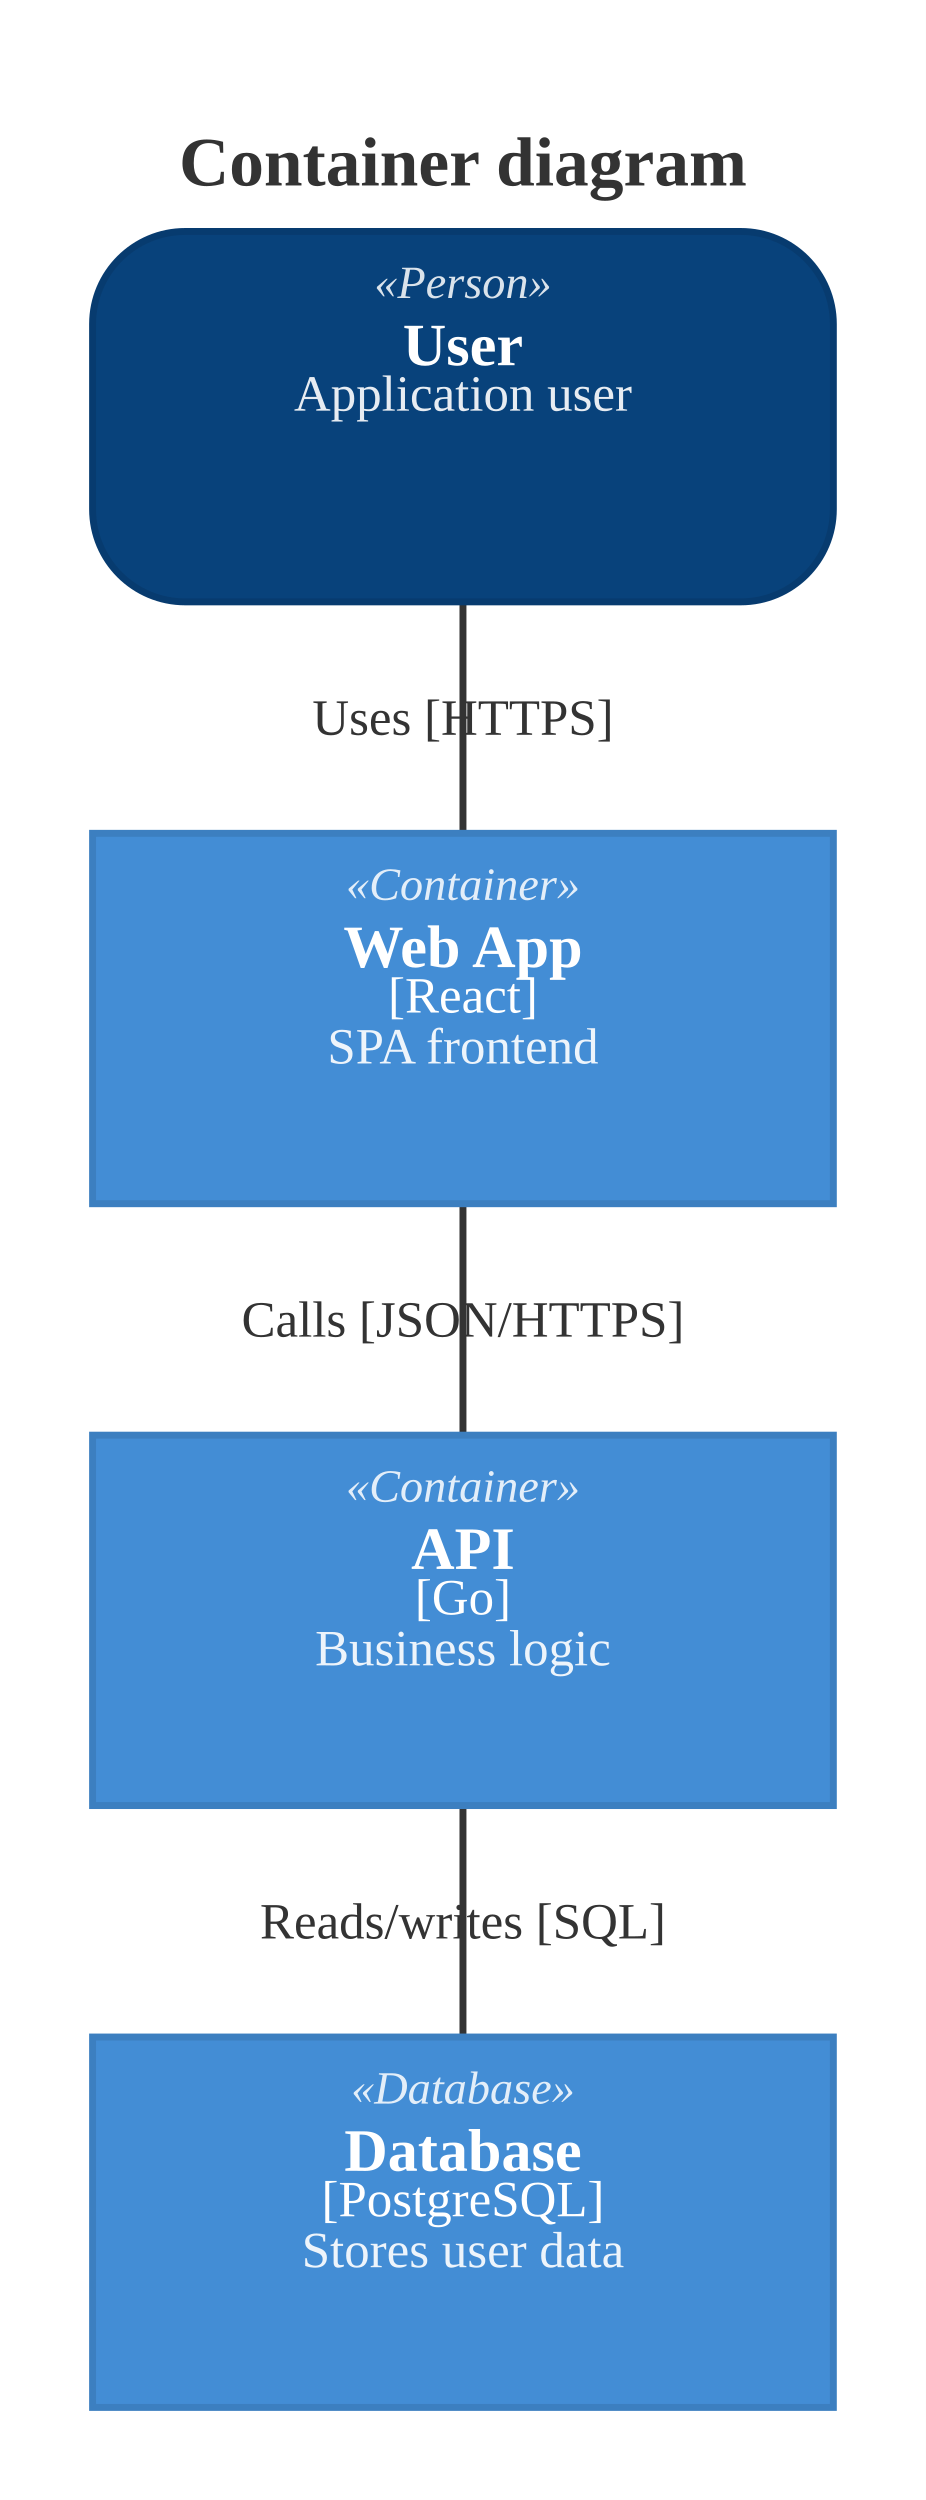
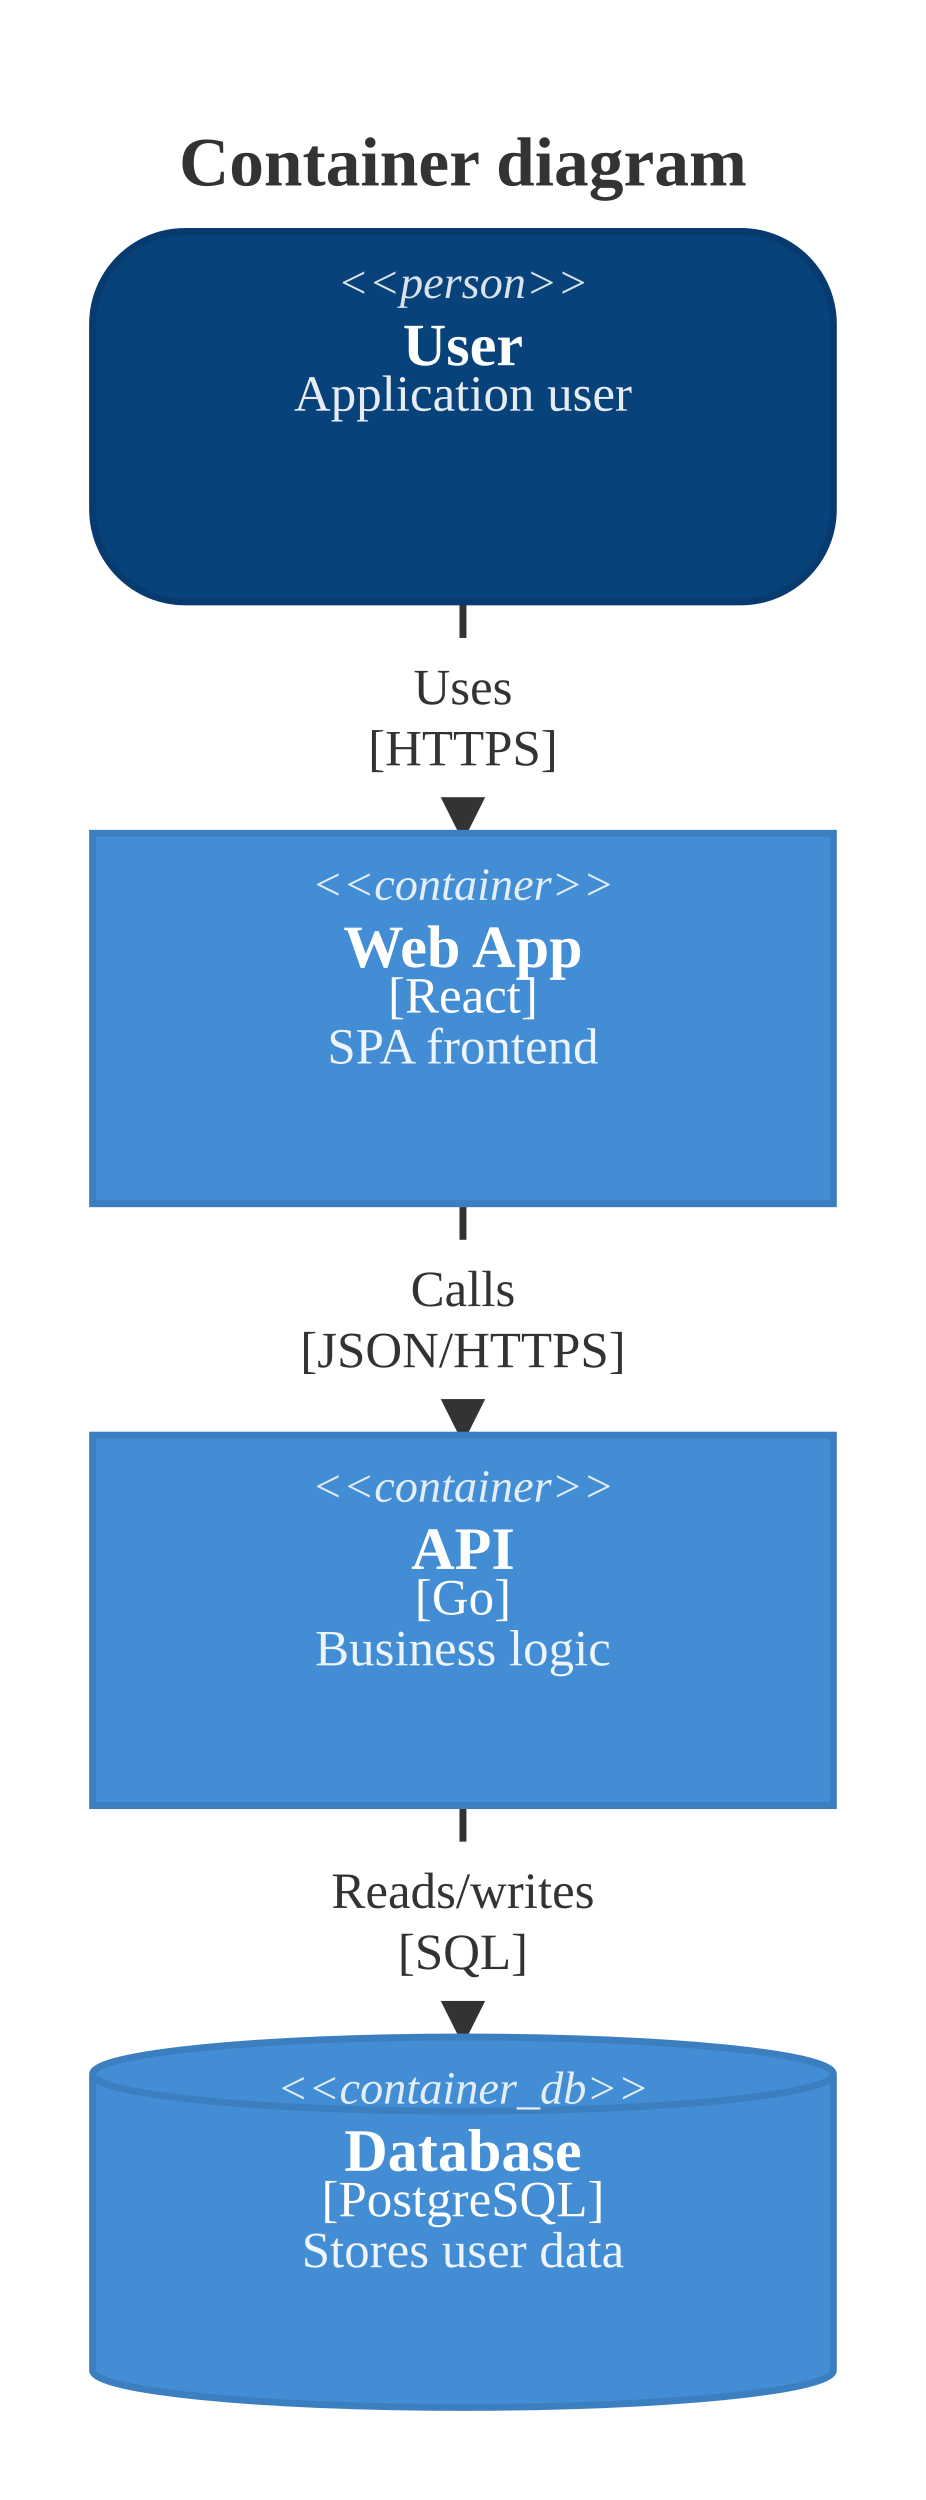
<svg xmlns="http://www.w3.org/2000/svg" viewBox="0 0 200.00 540.00">
  <defs>
-     <marker id="c4-arrow" viewBox="0 0 10 10" refX="9.00" refY="5.00" markerWidth="8.00" markerHeight="8.00" orient="auto">
+     <marker id="c4-arrow" viewBox="0 0 10 10" refX="9.00" refY="5.00" markerWidth="12.00" markerHeight="12.00" orient="auto">
      <polygon points="0,0 10,5 0,10" style="fill:#333" />
    </marker>
  </defs>
  <rect x="0.00" y="0.00" width="200.00" height="540.00" style="fill:#fff;stroke:none" />
  <text x="100.00" y="35.00" text-anchor="middle" dominant-baseline="central" style="fill:#333;font-size:15px;font-weight:bold">Container diagram</text>
-   <line x1="100.00" y1="350.00" x2="100.00" y2="480.00" style="stroke:#333;stroke-width:1.5;fill:none" marker-end="url(#c4-arrow)" />
-   <text x="100.00" y="415.00" text-anchor="middle" dominant-baseline="central" style="fill:#333;font-size:11px">Reads/writes [SQL]</text>
-   <line x1="100.00" y1="90.00" x2="100.00" y2="220.00" style="stroke:#333;stroke-width:1.5;fill:none" marker-end="url(#c4-arrow)" />
-   <text x="100.00" y="155.00" text-anchor="middle" dominant-baseline="central" style="fill:#333;font-size:11px">Uses [HTTPS]</text>
-   <line x1="100.00" y1="220.00" x2="100.00" y2="350.00" style="stroke:#333;stroke-width:1.5;fill:none" marker-end="url(#c4-arrow)" />
-   <text x="100.00" y="285.00" text-anchor="middle" dominant-baseline="central" style="fill:#333;font-size:11px">Calls [JSON/HTTPS]</text>
+   <line x1="100.00" y1="390.00" x2="100.00" y2="440.00" style="stroke:#333;stroke-width:1.5;fill:none" marker-end="url(#c4-arrow)" />
+   <rect x="64.04" y="397.80" width="71.92" height="34.40" rx="3.00" ry="3.00" style="fill:#fff;stroke:none" />
+   <text x="100.00" y="408.40" text-anchor="middle" dominant-baseline="central" style="fill:#333;font-size:11px">Reads/writes</text>
+   <text x="100.00" y="421.60" text-anchor="middle" dominant-baseline="central" style="fill:#333;font-size:11px">[SQL]</text>
+   <line x1="100.00" y1="130.00" x2="100.00" y2="180.00" style="stroke:#333;stroke-width:1.5;fill:none" marker-end="url(#c4-arrow)" />
+   <rect x="74.91" y="137.80" width="50.19" height="34.40" rx="3.00" ry="3.00" style="fill:#fff;stroke:none" />
+   <text x="100.00" y="148.40" text-anchor="middle" dominant-baseline="central" style="fill:#333;font-size:11px">Uses</text>
+   <text x="100.00" y="161.60" text-anchor="middle" dominant-baseline="central" style="fill:#333;font-size:11px">[HTTPS]</text>
+   <line x1="100.00" y1="260.00" x2="100.00" y2="310.00" style="stroke:#333;stroke-width:1.5;fill:none" marker-end="url(#c4-arrow)" />
+   <rect x="58.73" y="267.80" width="82.55" height="34.40" rx="3.00" ry="3.00" style="fill:#fff;stroke:none" />
+   <text x="100.00" y="278.40" text-anchor="middle" dominant-baseline="central" style="fill:#333;font-size:11px">Calls</text>
+   <text x="100.00" y="291.60" text-anchor="middle" dominant-baseline="central" style="fill:#333;font-size:11px">[JSON/HTTPS]</text>
  <rect x="20.00" y="50.00" width="160.00" height="80.00" rx="20.00" ry="20.00" style="fill:#08427B;stroke:#073B6F;stroke-width:1.5" />
-   <text x="100.00" y="61.00" text-anchor="middle" dominant-baseline="central" style="fill:white;font-size:10px;font-style:italic;opacity:0.85">«Person»</text>
+   <text x="100.00" y="61.00" text-anchor="middle" dominant-baseline="central" style="fill:white;font-size:10px;font-style:italic;opacity:0.85">&lt;&lt;person&gt;&gt;</text>
  <text x="100.00" y="74.50" text-anchor="middle" dominant-baseline="central" style="fill:white;font-size:13px;font-weight:bold">User</text>
  <text x="100.00" y="85.00" text-anchor="middle" dominant-baseline="central" style="fill:white;font-size:11px;opacity:0.9">Application user</text>
  <rect x="20.00" y="180.00" width="160.00" height="80.00" style="fill:#438DD5;stroke:#3C7FC0;stroke-width:1.5" />
-   <text x="100.00" y="191.00" text-anchor="middle" dominant-baseline="central" style="fill:white;font-size:10px;font-style:italic;opacity:0.85">«Container»</text>
+   <text x="100.00" y="191.00" text-anchor="middle" dominant-baseline="central" style="fill:white;font-size:10px;font-style:italic;opacity:0.85">&lt;&lt;container&gt;&gt;</text>
  <text x="100.00" y="204.50" text-anchor="middle" dominant-baseline="central" style="fill:white;font-size:13px;font-weight:bold">Web App</text>
  <text x="100.00" y="215.00" text-anchor="middle" dominant-baseline="central" style="fill:white;font-size:11px">[React]</text>
  <text x="100.00" y="226.00" text-anchor="middle" dominant-baseline="central" style="fill:white;font-size:11px;opacity:0.9">SPA frontend</text>
  <rect x="20.00" y="310.00" width="160.00" height="80.00" style="fill:#438DD5;stroke:#3C7FC0;stroke-width:1.5" />
-   <text x="100.00" y="321.00" text-anchor="middle" dominant-baseline="central" style="fill:white;font-size:10px;font-style:italic;opacity:0.85">«Container»</text>
+   <text x="100.00" y="321.00" text-anchor="middle" dominant-baseline="central" style="fill:white;font-size:10px;font-style:italic;opacity:0.85">&lt;&lt;container&gt;&gt;</text>
  <text x="100.00" y="334.50" text-anchor="middle" dominant-baseline="central" style="fill:white;font-size:13px;font-weight:bold">API</text>
  <text x="100.00" y="345.00" text-anchor="middle" dominant-baseline="central" style="fill:white;font-size:11px">[Go]</text>
  <text x="100.00" y="356.00" text-anchor="middle" dominant-baseline="central" style="fill:white;font-size:11px;opacity:0.9">Business logic</text>
-   <rect x="20.00" y="440.00" width="160.00" height="80.00" style="fill:#438DD5;stroke:#3C7FC0;stroke-width:1.5" />
-   <text x="100.00" y="451.00" text-anchor="middle" dominant-baseline="central" style="fill:white;font-size:10px;font-style:italic;opacity:0.85">«Database»</text>
+   <path d="M20.00,448.00 L20.00,512.00 A80.00,8.00 0 0,0 180.00,512.00 L180.00,448.00 A80.00,8.00 0 0,0 20.00,448.00 M20.00,448.00 A80.00,8.00 0 0,0 180.00,448.00" style="fill:#438DD5;stroke:#3C7FC0;stroke-width:1.5" />
+   <text x="100.00" y="451.00" text-anchor="middle" dominant-baseline="central" style="fill:white;font-size:10px;font-style:italic;opacity:0.85">&lt;&lt;container_db&gt;&gt;</text>
  <text x="100.00" y="464.50" text-anchor="middle" dominant-baseline="central" style="fill:white;font-size:13px;font-weight:bold">Database</text>
  <text x="100.00" y="475.00" text-anchor="middle" dominant-baseline="central" style="fill:white;font-size:11px">[PostgreSQL]</text>
  <text x="100.00" y="486.00" text-anchor="middle" dominant-baseline="central" style="fill:white;font-size:11px;opacity:0.9">Stores user data</text>
</svg>
